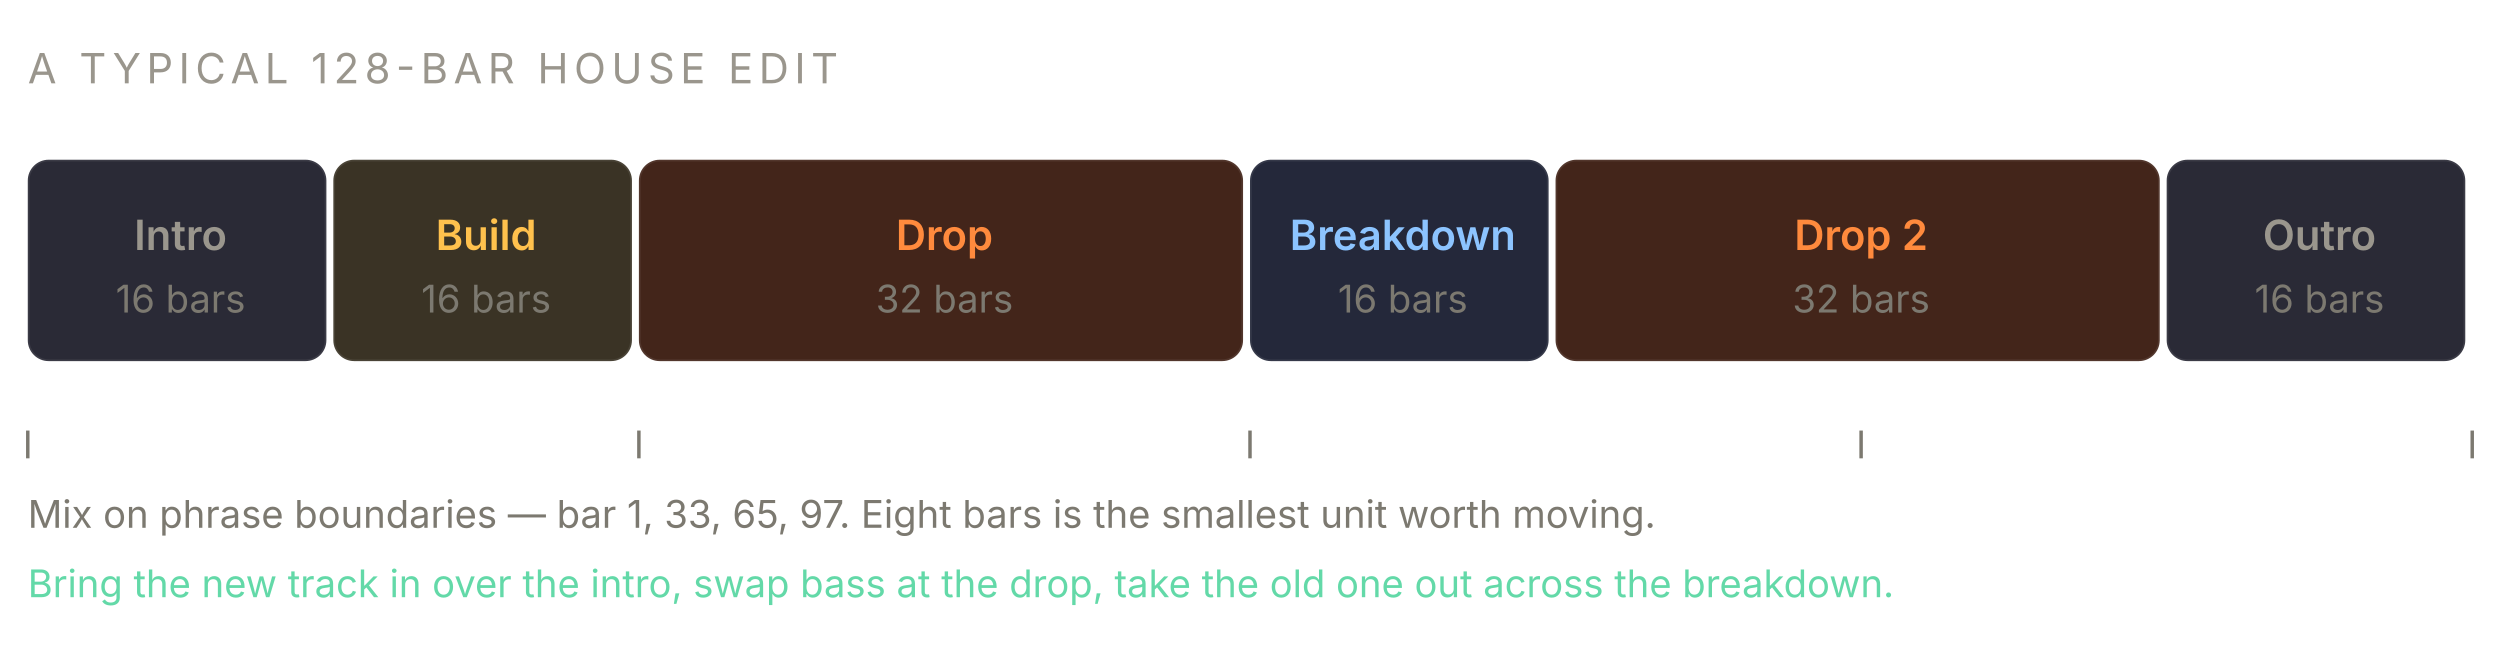
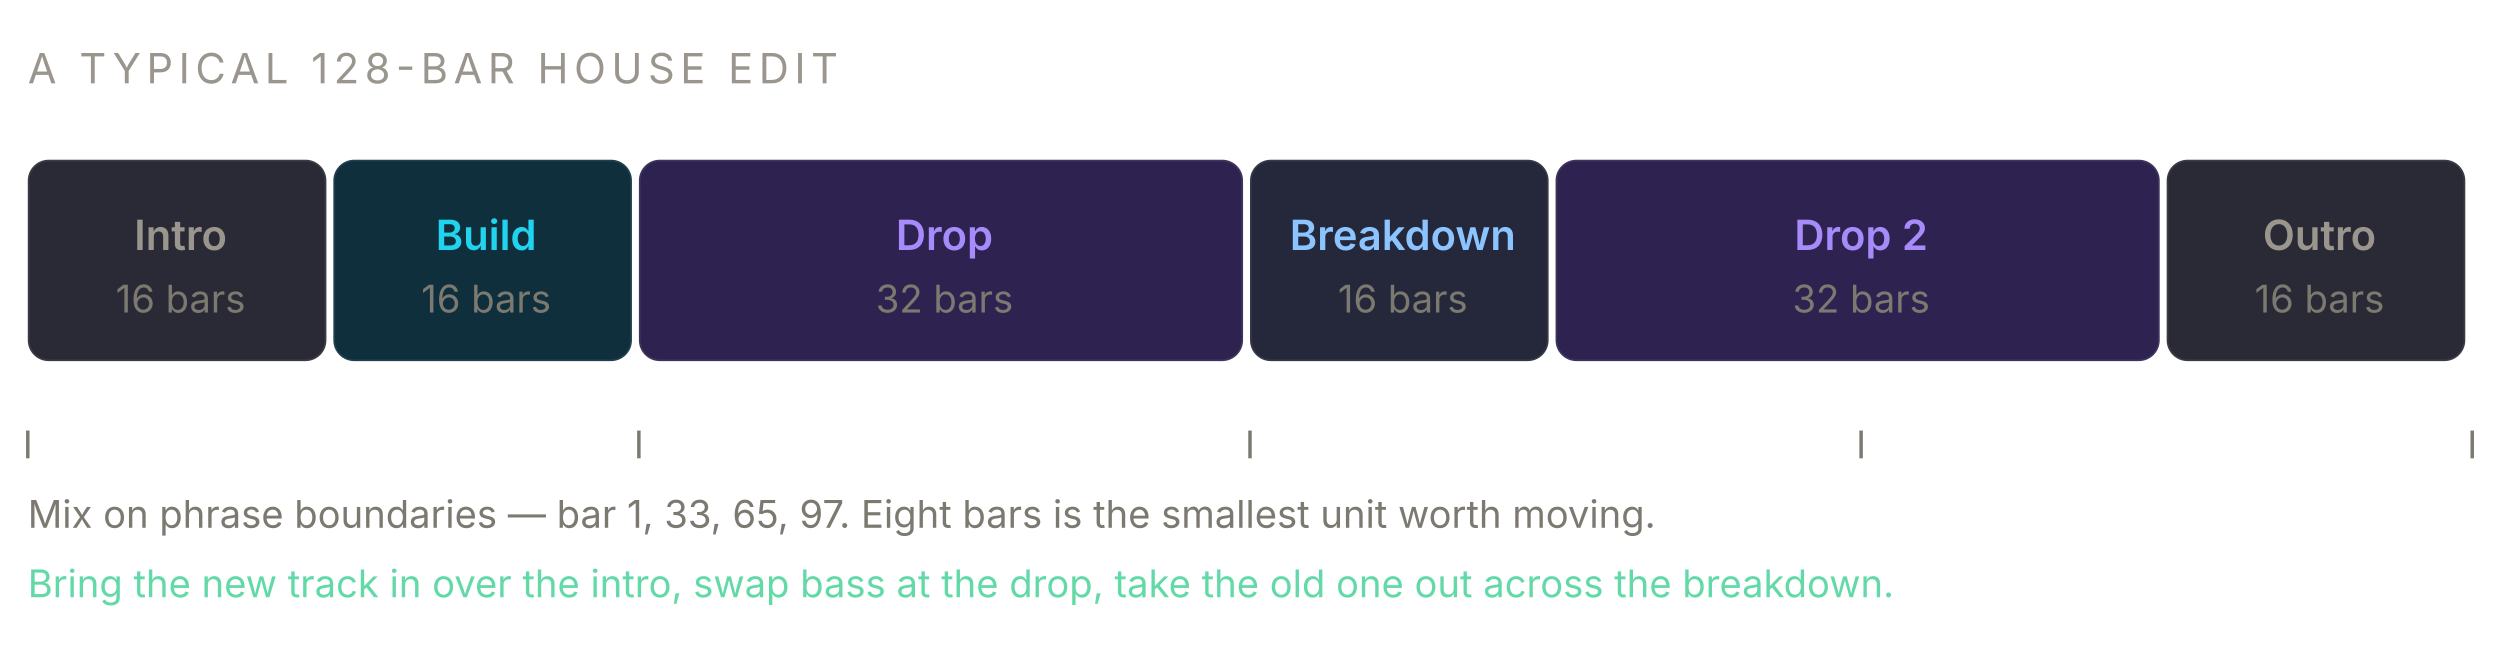
<svg xmlns="http://www.w3.org/2000/svg" viewBox="0 0 720 190" width="720" height="190" role="img" aria-label="Diagram: sections of a typical 128-bar house track with bar counts">
  <rect x="8.0" y="46" width="86.0" height="58" rx="6" fill="#2a2a36" stroke="rgba(255,255,255,.08)" />
  <text x="52.0" y="72" text-anchor="middle" fill="#9a968d" font-size="12" font-weight="600" font-family="Inter, system-ui, sans-serif">Intro</text>
  <text x="52.0" y="90" text-anchor="middle" fill="#7c7970" font-size="11" font-family="Inter, system-ui, sans-serif">16 bars</text>
-   <rect x="96.0" y="46" width="86.0" height="58" rx="6" fill="#3a3325" stroke="rgba(255,255,255,.08)" />
-   <text x="140.0" y="72" text-anchor="middle" fill="#ffc14d" font-size="12" font-weight="600" font-family="Inter, system-ui, sans-serif">Build</text>
+   <rect x="96.0" y="46" width="86.0" height="58" rx="6" fill="#0f2f3d" stroke="rgba(255,255,255,.08)" />
+   <text x="140.0" y="72" text-anchor="middle" fill="#22d3ee" font-size="12" font-weight="600" font-family="Inter, system-ui, sans-serif">Build</text>
  <text x="140.0" y="90" text-anchor="middle" fill="#7c7970" font-size="11" font-family="Inter, system-ui, sans-serif">16 bars</text>
-   <rect x="184.0" y="46" width="174.0" height="58" rx="6" fill="#43251a" stroke="rgba(255,255,255,.08)" />
-   <text x="272.0" y="72" text-anchor="middle" fill="#ff8a3d" font-size="12" font-weight="600" font-family="Inter, system-ui, sans-serif">Drop</text>
+   <rect x="184.0" y="46" width="174.0" height="58" rx="6" fill="#2e2350" stroke="rgba(255,255,255,.08)" />
+   <text x="272.0" y="72" text-anchor="middle" fill="#a78bfa" font-size="12" font-weight="600" font-family="Inter, system-ui, sans-serif">Drop</text>
  <text x="272.0" y="90" text-anchor="middle" fill="#7c7970" font-size="11" font-family="Inter, system-ui, sans-serif">32 bars</text>
  <rect x="360.0" y="46" width="86.0" height="58" rx="6" fill="#24283a" stroke="rgba(255,255,255,.08)" />
  <text x="404.0" y="72" text-anchor="middle" fill="#8cc4ff" font-size="12" font-weight="600" font-family="Inter, system-ui, sans-serif">Breakdown</text>
  <text x="404.0" y="90" text-anchor="middle" fill="#7c7970" font-size="11" font-family="Inter, system-ui, sans-serif">16 bars</text>
-   <rect x="448.0" y="46" width="174.0" height="58" rx="6" fill="#43251a" stroke="rgba(255,255,255,.08)" />
-   <text x="536.0" y="72" text-anchor="middle" fill="#ff8a3d" font-size="12" font-weight="600" font-family="Inter, system-ui, sans-serif">Drop 2</text>
+   <rect x="448.0" y="46" width="174.0" height="58" rx="6" fill="#2e2350" stroke="rgba(255,255,255,.08)" />
+   <text x="536.0" y="72" text-anchor="middle" fill="#a78bfa" font-size="12" font-weight="600" font-family="Inter, system-ui, sans-serif">Drop 2</text>
  <text x="536.0" y="90" text-anchor="middle" fill="#7c7970" font-size="11" font-family="Inter, system-ui, sans-serif">32 bars</text>
  <rect x="624.0" y="46" width="86.0" height="58" rx="6" fill="#2a2a36" stroke="rgba(255,255,255,.08)" />
  <text x="668.0" y="72" text-anchor="middle" fill="#9a968d" font-size="12" font-weight="600" font-family="Inter, system-ui, sans-serif">Outro</text>
  <text x="668.0" y="90" text-anchor="middle" fill="#7c7970" font-size="11" font-family="Inter, system-ui, sans-serif">16 bars</text>
  <text x="8" y="24" fill="#9a968d" font-size="12" letter-spacing="1.6" font-family="Inter, system-ui, sans-serif">A TYPICAL 128-BAR HOUSE EDIT</text>
  <path d="M8 128 H712" stroke="rgba(255,255,255,.12)" />
  <line x1="8.0" y1="124" x2="8.0" y2="132" stroke="#7c7970" />
  <line x1="184.0" y1="124" x2="184.0" y2="132" stroke="#7c7970" />
  <line x1="360.0" y1="124" x2="360.0" y2="132" stroke="#7c7970" />
  <line x1="536.0" y1="124" x2="536.0" y2="132" stroke="#7c7970" />
  <line x1="712.0" y1="124" x2="712.0" y2="132" stroke="#7c7970" />
  <text x="8" y="152" fill="#7c7970" font-size="11" font-family="Inter, system-ui, sans-serif">Mix on phrase boundaries — bar 1, 33, 65, 97. Eight bars is the smallest unit worth moving.</text>
  <text x="8" y="172" fill="#63d9a8" font-size="11" font-family="Inter, system-ui, sans-serif">Bring the new track in over the intro, swap bass at the drop, take the old one out across the breakdown.</text>
</svg>
